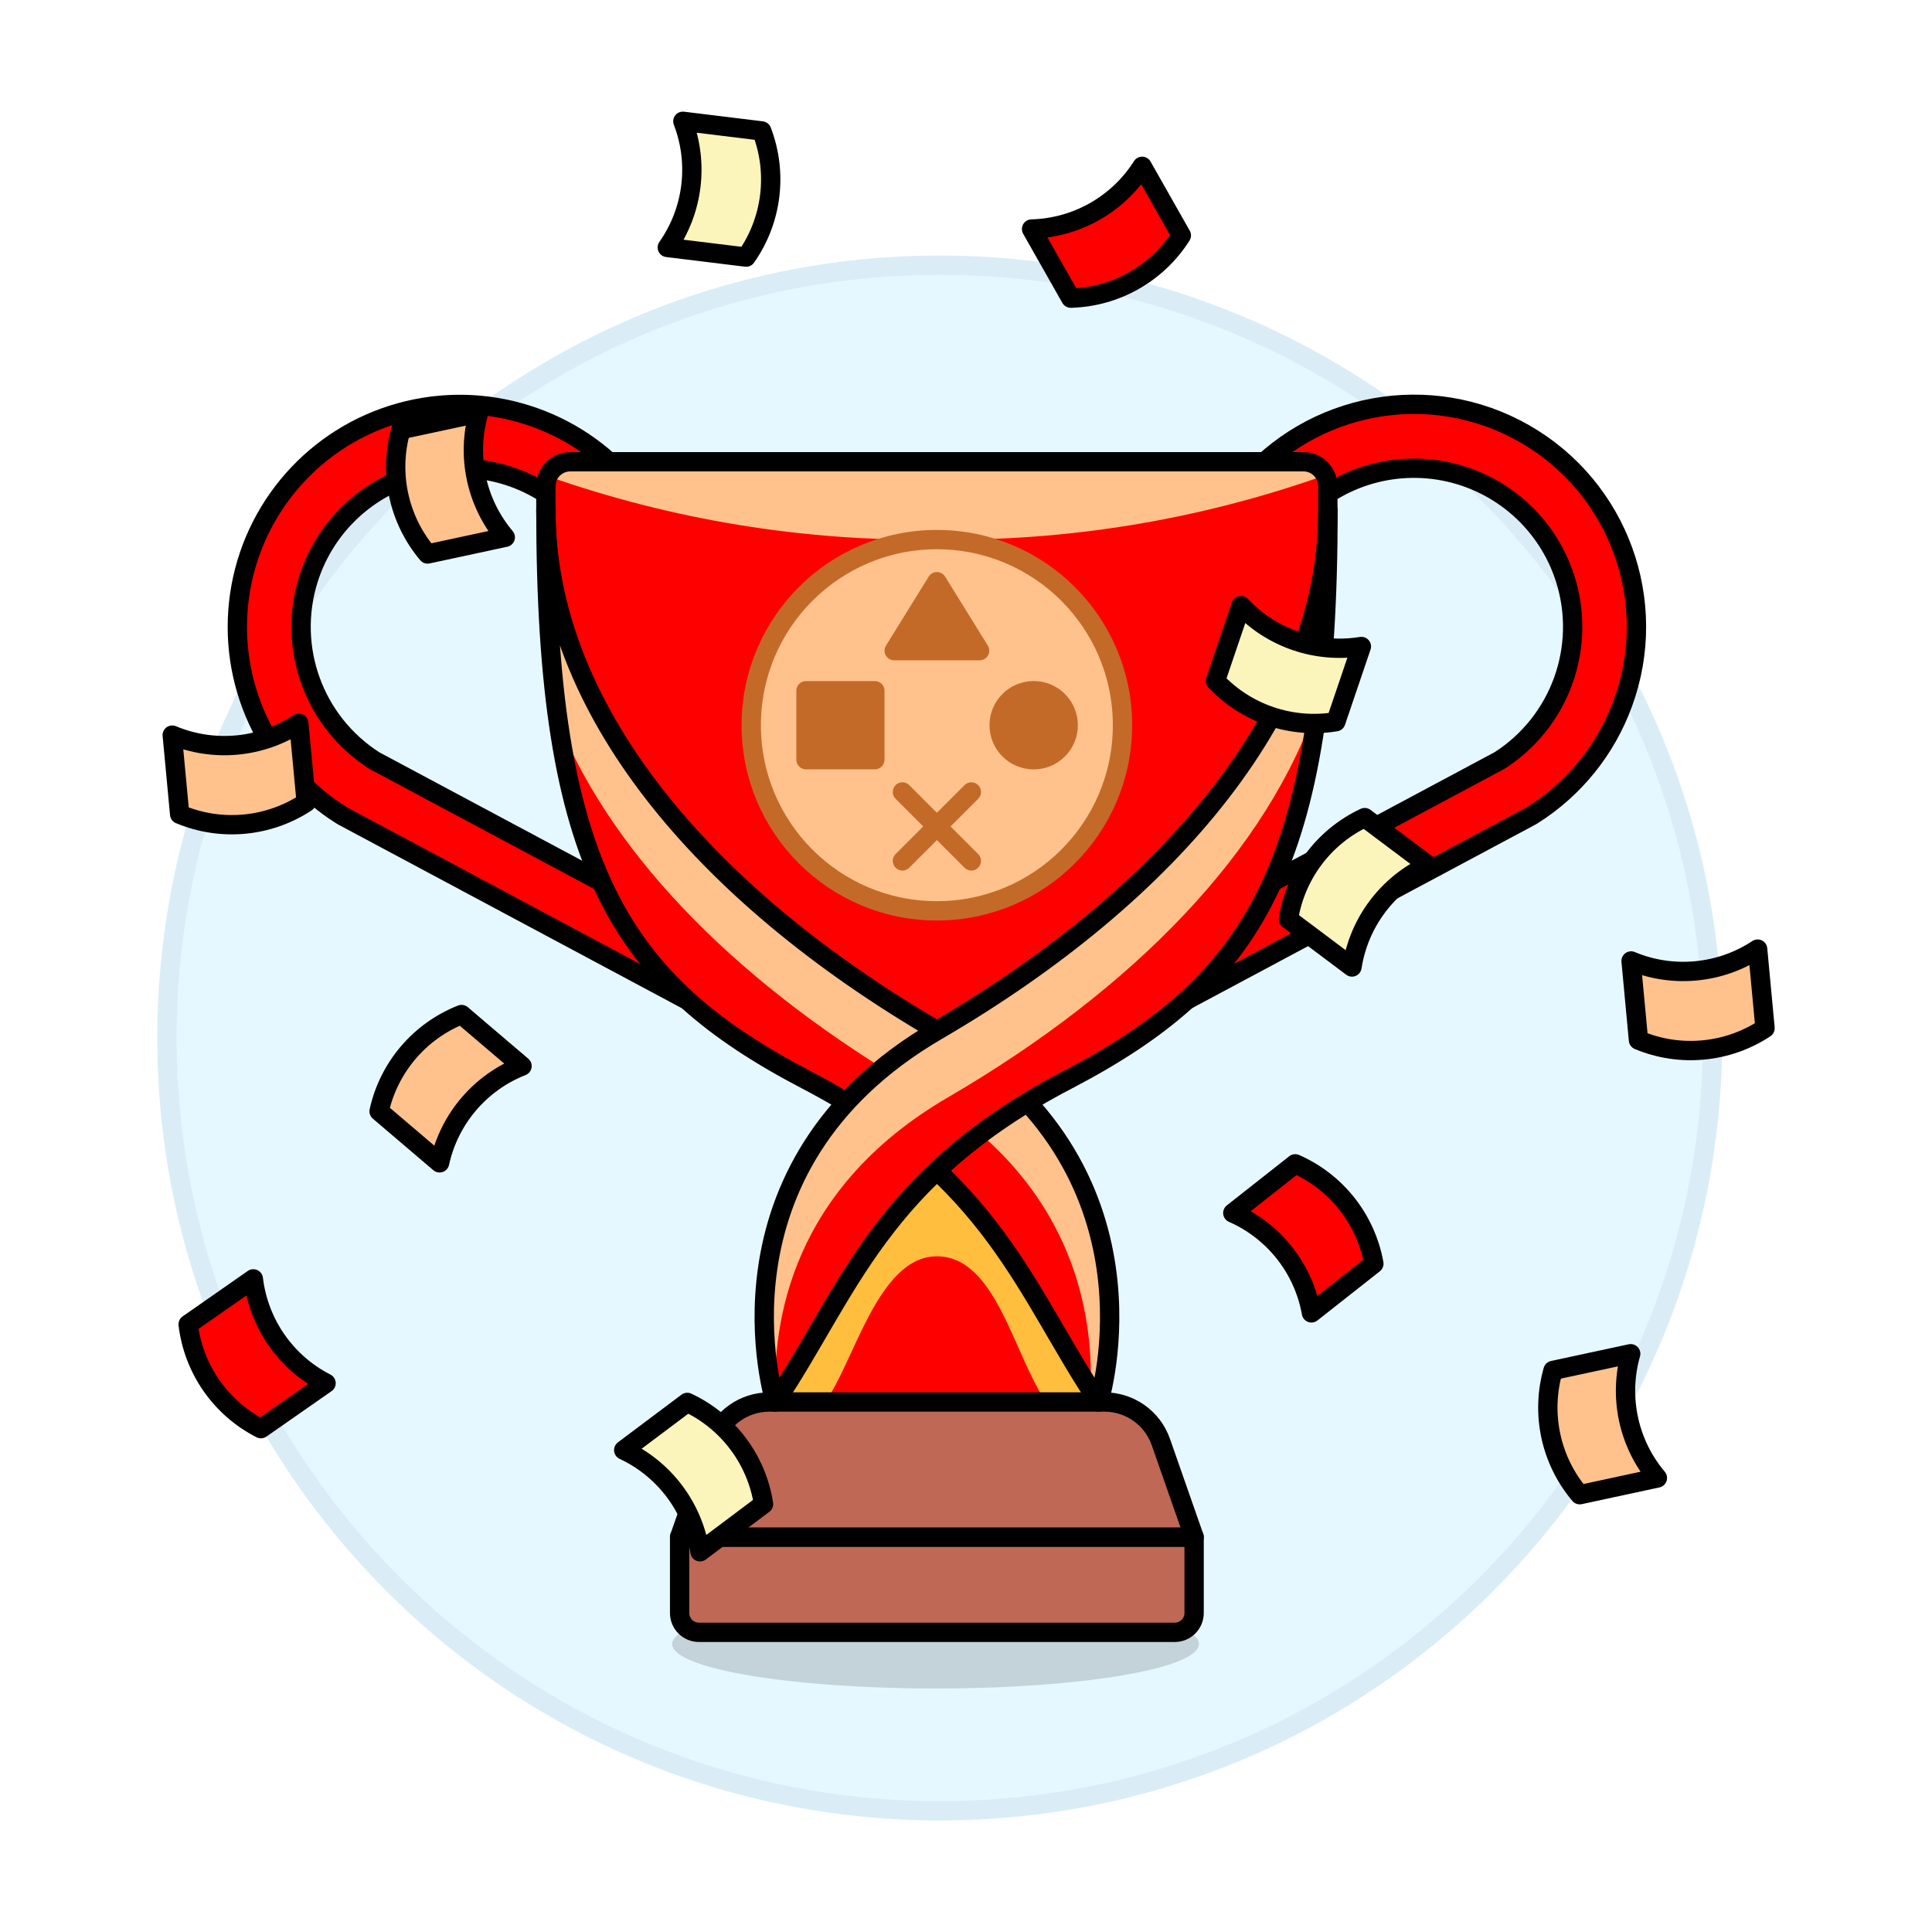
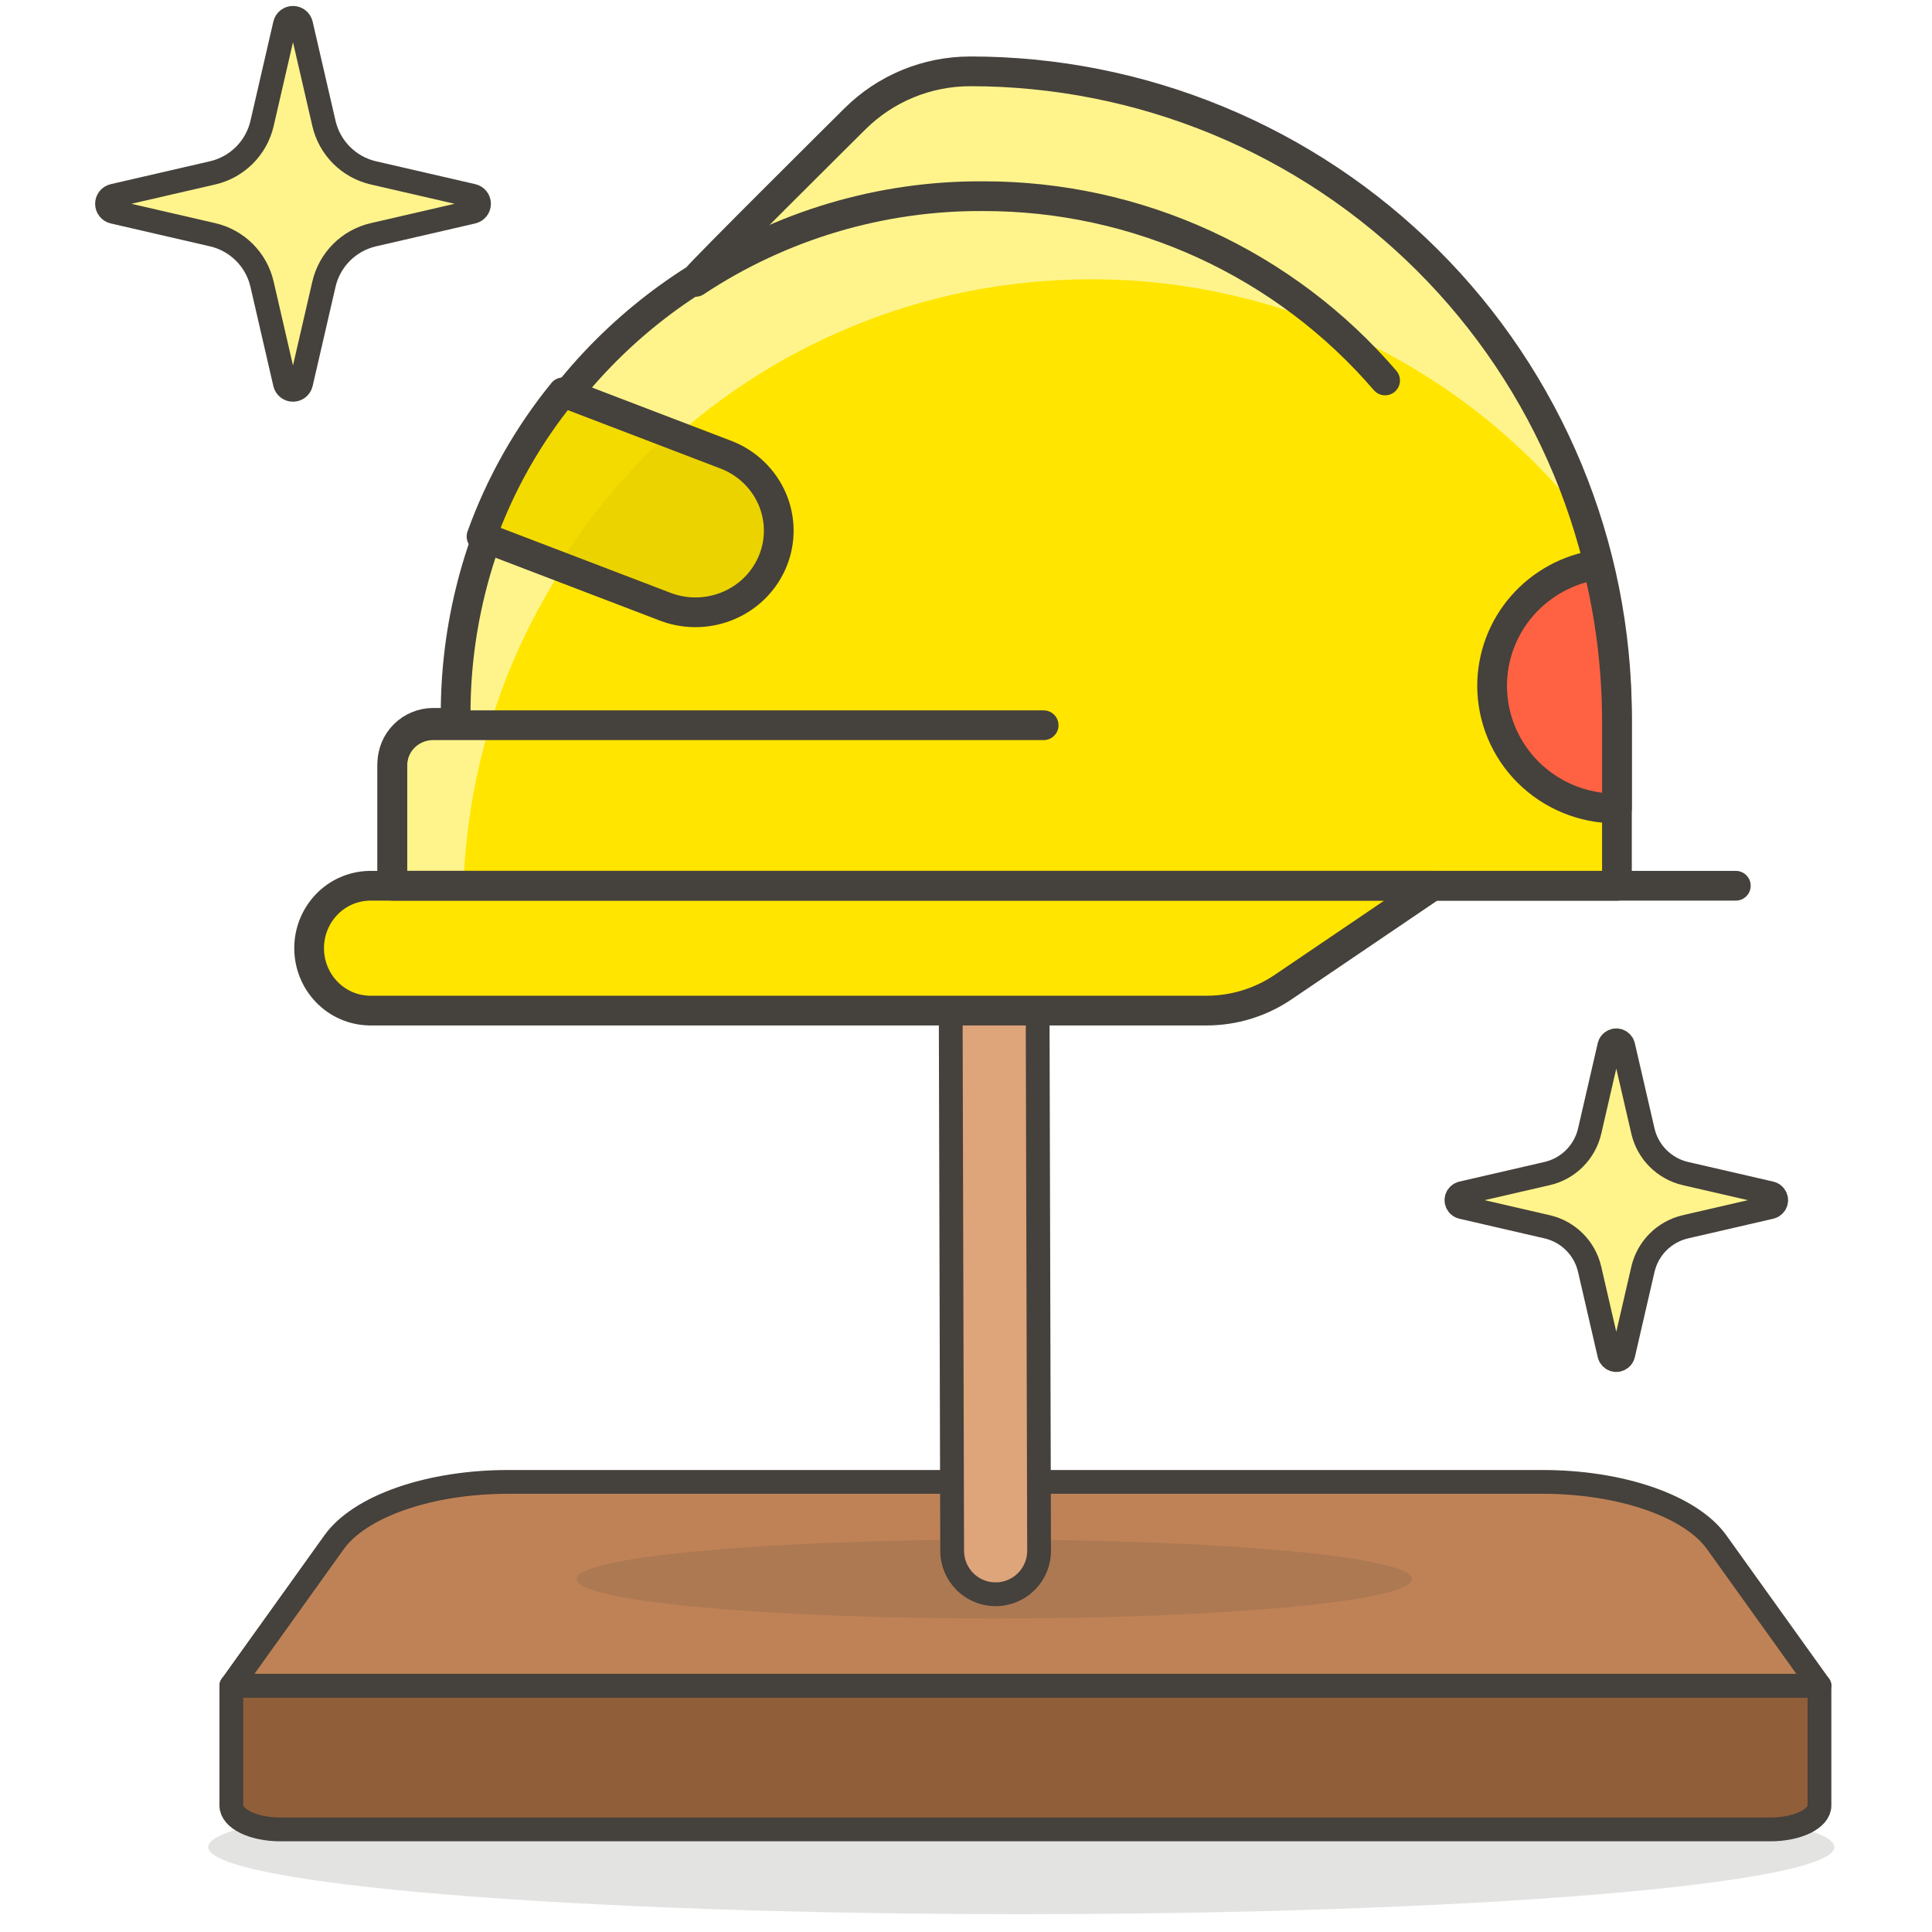
- <svg xmlns="http://www.w3.org/2000/svg" fill="none" viewBox="0 0 100 100" height="16" width="16">
-   <path fill="#e5f8ff" stroke="#DAEDF7" stroke-miterlimit="10" d="M48.642 93.726c22.091 0 40-17.909 40-40s-17.909-40-40-40-40 17.909-40 40 17.909 40 40 40Z" />
-   <path fill="#ff0000" stroke="#000000" stroke-linecap="round" stroke-linejoin="round" d="M48.5 58.451a1.65 1.65 0 0 1-.778-3.105l29.891-15.98a8.217 8.217 0 0 0 3.405-9.4 8.216 8.216 0 0 0-14.171-2.741L65.4 28.978a1.651 1.651 0 0 1-2.546-2.1l1.446-1.757a11.514 11.514 0 0 1 19.699 11.281 11.517 11.517 0 0 1-4.675 5.786c-.033.021-.068.04-.1.059L49.276 58.256a1.642 1.642 0 0 1-.776.195v0Z" />
-   <path fill="#ff0000" stroke="#000000" stroke-linecap="round" stroke-linejoin="round" d="M48.485 58.451a1.65 1.65 0 0 0 .779-3.105l-29.891-15.98a8.218 8.218 0 0 1-3.406-9.4 8.215 8.215 0 0 1 14.171-2.741l1.45 1.757a1.65 1.65 0 0 0 2.545-2.1l-1.449-1.758A11.514 11.514 0 1 0 17.66 42.188l.1.059 29.948 16.009c.239.128.506.195.777.195v0Z" />
-   <path fill="#ff0000" d="M48.492 55.373c-11.176 0-20.237-17.777-20.237-28.953v-1.262a1.262 1.262 0 0 1 1.262-1.258h37.95a1.262 1.262 0 0 1 1.262 1.262v1.258c0 11.18-9.06 28.953-20.237 28.953Z" />
-   <path fill="#ffc28c" d="M28.361 24.652a1.263 1.263 0 0 1 1.156-.756h37.95a1.262 1.262 0 0 1 1.131.7 57.833 57.833 0 0 1-20.176 3.332 58.199 58.199 0 0 1-20.058-3.276" />
-   <path fill="#000000" d="M48.423 87.396c7.53 0 13.634-1.03 13.634-2.302 0-1.271-6.104-2.302-13.634-2.302s-13.634 1.03-13.634 2.302c0 1.271 6.104 2.302 13.634 2.302Z" opacity=".15" />
-   <path fill="#ffbe3d" d="M48.492 58.132c-3.357.556-8.487 10.844-8.487 14.436h16.974s-5.13-14.992-8.487-14.436Z" />
-   <path fill="#ff0000" d="M48.492 65.028c-3.069 0-4.313 5.6-5.794 7.54h11.449c-1.691-2.45-2.586-7.54-5.655-7.54Z" />
-   <path fill="#bf6856" stroke="#000000" stroke-linecap="round" stroke-linejoin="round" d="M60.807 84.489h-24.63a1 1 0 0 1-1-1v-3.93h26.63v3.93a1 1 0 0 1-1 1Z" />
-   <path fill="#bf6856" stroke="#000000" stroke-linecap="round" stroke-linejoin="round" d="M61.807 79.559h-26.63l1.723-4.922a3.09 3.09 0 0 1 2.916-2.069h17.353a3.09 3.09 0 0 1 2.916 2.069l1.722 4.922Z" />
-   <path stroke="#000000" stroke-linecap="round" stroke-linejoin="round" d="M48.492 55.373c-11.176 0-20.237-17.777-20.237-28.953v-1.262a1.262 1.262 0 0 1 1.262-1.258h37.95a1.262 1.262 0 0 1 1.262 1.262v1.258c0 11.18-9.06 28.953-20.237 28.953Z" />
-   <path fill="#ff0000" d="M56.873 72.568s3.81-12.123-8.381-19.228c-12.191-7.105-20.237-16.765-20.237-26.92 0 18.448 3.84 24.443 13.515 29.49 9.675 5.047 11.318 11.022 15.103 16.658Z" />
-   <path fill="#ffc28c" stroke="#c46a29" stroke-miterlimit="10" d="M48.492 47.145a9.608 9.608 0 1 0 0-19.216 9.608 9.608 0 0 0 0 19.216Z" />
-   <path fill="#c46a29" stroke="#c46a29" stroke-linecap="round" stroke-linejoin="round" d="M53.503 39.324a1.787 1.787 0 1 0 0-3.574 1.787 1.787 0 0 0 0 3.574Z" />
-   <path fill="#c46a29" stroke="#c46a29" stroke-linecap="round" stroke-linejoin="round" d="M45.282 35.752h-3.564v3.569h3.564v-3.569Z" />
-   <path fill="#c46a29" stroke="#c46a29" stroke-linecap="round" stroke-linejoin="round" d="M50.704 33.679h-4.421l2.211-3.569 2.21 3.569Z" />
-   <path stroke="#c46a29" stroke-linecap="round" stroke-linejoin="round" d="m46.71 40.992 3.567 3.567" />
-   <path stroke="#c46a29" stroke-linecap="round" stroke-linejoin="round" d="m50.277 40.992-3.567 3.567" />
-   <path fill="#ffc28c" d="M56.873 72.568s3.81-12.123-8.381-19.228c-12.191-7.105-20.237-16.765-20.237-26.92a79.088 79.088 0 0 0 .645 10.942c2.923 7.183 9.64 13.8 18.619 19.038 7.936 4.624 9.09 11.373 8.93 15.523l.424.645Z" />
-   <path stroke="#000000" stroke-linecap="round" stroke-linejoin="round" d="M56.873 72.568s3.81-12.123-8.381-19.228c-12.191-7.105-20.237-16.765-20.237-26.92 0 18.448 3.84 24.443 13.515 29.49 9.675 5.047 11.318 11.022 15.103 16.658Z" />
-   <path fill="#ff0000" d="M40.12 72.568S36.311 60.445 48.5 53.34c12.189-7.105 20.238-16.765 20.238-26.92 0 18.448-3.84 24.443-13.515 29.49-9.675 5.047-11.318 11.022-15.103 16.658Z" />
-   <path fill="#ffc28c" d="M49.065 56.8C58.678 51.2 65.694 44 68.24 36.233a83.9 83.9 0 0 0 .5-9.813c0 10.155-8.047 19.815-20.237 26.92-12.19 7.105-8.383 19.228-8.383 19.228l.024-.038C39.939 68.4 41 61.5 49.065 56.8Z" />
-   <path stroke="#000000" stroke-linecap="round" stroke-linejoin="round" d="M40.12 72.568S36.311 60.445 48.5 53.34c12.189-7.105 20.238-16.765 20.238-26.92 0 18.448-3.84 24.443-13.515 29.49-9.675 5.047-11.318 11.022-15.103 16.658Z" />
-   <path fill="#ff0000" stroke="#000000" stroke-linecap="round" stroke-linejoin="round" d="M61.146 12.186a6.992 6.992 0 0 1-5.724 3.246l-2.028-3.578a6.988 6.988 0 0 0 5.723-3.245l2.029 3.577Z" />
-   <path fill="#fcf5bb" stroke="#000000" stroke-linecap="round" stroke-linejoin="round" d="M39.426 6.777a6.992 6.992 0 0 1-.806 6.531l-4.081-.5a6.99 6.99 0 0 0 .806-6.53l4.081.499Z" />
-   <path fill="#ffc28c" stroke="#000000" stroke-linecap="round" stroke-linejoin="round" d="M22.133 28.674a6.992 6.992 0 0 1-1.383-6.433l4.021-.864a6.993 6.993 0 0 0 1.382 6.433l-4.02.864Z" />
-   <path fill="#ffc28c" stroke="#000000" stroke-linecap="round" stroke-linejoin="round" d="M81.767 77.366a6.988 6.988 0 0 1-1.382-6.433l4.02-.864a7 7 0 0 0 1.382 6.431l-4.02.866Z" />
-   <path fill="#fcf5bb" stroke="#000000" stroke-linecap="round" stroke-linejoin="round" d="M35.572 72.589a6.992 6.992 0 0 1 3.949 5.263l-3.29 2.468a6.991 6.991 0 0 0-3.948-5.263l3.289-2.468Z" />
-   <path fill="#fcf5bb" stroke="#000000" stroke-linecap="round" stroke-linejoin="round" d="M70.637 42.319a6.993 6.993 0 0 0-3.948 5.264l3.289 2.468a6.993 6.993 0 0 1 3.949-5.264l-3.29-2.468Z" />
-   <path fill="#ff0000" stroke="#000000" stroke-linecap="round" stroke-linejoin="round" d="M67.04 60.24a6.99 6.99 0 0 1 4.071 5.169l-3.231 2.545a6.99 6.99 0 0 0-4.07-5.17l3.23-2.544Z" />
-   <path fill="#ff0000" stroke="#000000" stroke-linecap="round" stroke-linejoin="round" d="M9.739 68.547a6.991 6.991 0 0 0 3.765 5.4l3.373-2.353a6.991 6.991 0 0 1-3.765-5.4l-3.373 2.353Z" />
-   <path fill="#ffc28c" stroke="#000000" stroke-linecap="round" stroke-linejoin="round" d="M15.85 41.531a6.99 6.99 0 0 1-6.551.613l-.384-4.094a6.99 6.99 0 0 0 6.551-.614l.384 4.095Z" />
-   <path fill="#ffc28c" stroke="#000000" stroke-linecap="round" stroke-linejoin="round" d="M91.358 53.221a6.99 6.99 0 0 1-6.551.613l-.383-4.094a6.99 6.99 0 0 0 6.551-.614l.383 4.095Z" />
-   <path fill="#fcf5bb" stroke="#000000" stroke-linecap="round" stroke-linejoin="round" d="M69.143 37.356a6.992 6.992 0 0 1-6.23-2.115l1.321-3.894a6.999 6.999 0 0 0 6.231 2.115l-1.322 3.894Z" />
-   <path fill="#ffc28c" stroke="#000000" stroke-linecap="round" stroke-linejoin="round" d="M19.622 57.521a7 7 0 0 1 4.267-5.009l3.131 2.667a6.991 6.991 0 0 0-4.267 5.009l-3.131-2.667Z" />
+ <svg xmlns="http://www.w3.org/2000/svg" width="325" height="325" fill="none">
+   <path fill="#45413C" d="M35.025 310.71c0 1.483 3.538 2.951 10.411 4.321 6.874 1.369 16.949 2.614 29.65 3.662 12.7 1.049 27.777 1.88 44.371 2.448 16.595.567 34.38.859 52.341.859 17.962 0 35.747-.292 52.341-.859 16.594-.568 31.672-1.399 44.372-2.448 12.701-1.048 22.776-2.293 29.649-3.662 6.874-1.37 10.411-2.838 10.411-4.321 0-1.483-3.537-2.951-10.411-4.32-6.873-1.37-16.948-2.615-29.649-3.663-12.7-1.048-27.778-1.88-44.372-2.447-16.594-.568-34.379-.86-52.341-.86-17.961 0-35.746.292-52.341.86-16.594.567-31.671 1.399-44.372 2.447-12.7 1.048-22.775 2.293-29.649 3.663-6.873 1.369-10.41 2.837-10.41 4.32Z" opacity=".15" />
+   <path fill="#915E3A" stroke="#45413C" stroke-linecap="round" stroke-linejoin="round" stroke-width="4" d="M297.857 307.74H47.129c-2.178 0-4.266-.423-5.806-1.175-1.54-.753-2.405-1.774-2.405-2.838v-20.164h267.15v20.164c0 1.064-.865 2.085-2.405 2.838-1.54.752-3.628 1.175-5.806 1.175Z" />
+   <path fill="#BF8256" stroke="#45413C" stroke-linecap="round" stroke-linejoin="round" stroke-width="4" d="M306.068 283.563H38.918l17.283-24.133c2.123-2.965 6.079-5.534 11.32-7.352 5.241-1.818 11.509-2.794 17.935-2.794h174.066c6.426 0 12.694.976 17.935 2.794 5.241 1.818 9.197 4.387 11.319 7.352l17.292 24.133Z" />
+   <path fill="#DEA47A" d="M181.209 64.38a14.62 14.62 0 0 1-17.429 14.379 14.621 14.621 0 0 1-11.514-11.452A14.619 14.619 0 0 1 166.55 49.8a14.62 14.62 0 0 1 14.659 14.58Z" />
+   <path stroke="#45413C" stroke-linecap="round" stroke-linejoin="round" stroke-width="4" d="M181.209 64.38a14.62 14.62 0 0 1-17.429 14.379 14.621 14.621 0 0 1-11.514-11.452A14.619 14.619 0 0 1 166.55 49.8a14.62 14.62 0 0 1 14.659 14.58Z" />
+   <path fill="#45413C" d="M97.002 265.633c-.067.869 1.7 1.73 5.2 2.535 3.501.804 8.665 1.536 15.195 2.152 6.531.617 14.298 1.106 22.855 1.44a700.01 700.01 0 0 0 27.004.506c9.269 0 18.447-.172 27.004-.506 8.557-.334 16.325-.823 22.855-1.44 6.531-.616 11.695-1.348 15.195-2.152 3.501-.805 5.268-1.666 5.201-2.535.067-.869-1.7-1.73-5.201-2.535-3.5-.804-8.664-1.536-15.195-2.152-6.53-.617-14.298-1.106-22.855-1.44a699.972 699.972 0 0 0-27.004-.506c-9.269 0-18.446.172-27.004.506-8.557.334-16.324.823-22.855 1.44-6.53.616-11.694 1.348-15.195 2.152-3.5.805-5.267 1.666-5.2 2.535Z" opacity=".15" />
+   <path fill="#DEA47A" stroke="#45413C" stroke-linecap="round" stroke-linejoin="round" stroke-width="4" d="M174.795 260.927a7.314 7.314 0 0 1-12.437 5.165 7.315 7.315 0 0 1-2.187-5.114l-.476-177.646 14.619-.04.481 177.635Z" />
+   <path fill="#FFE500" d="M163.203 12.004a27.5 27.5 0 0 0-19.418 8.022c-.78.778-26.082 25.885-26.657 26.836a86.561 86.561 0 0 0-30.067 32.07 86.306 86.306 0 0 0-10.4 42.666h-3.8a6.872 6.872 0 0 0-4.852 2.007A6.84 6.84 0 0 0 66 128.446V149h206v-28.474a108.296 108.296 0 0 0-8.277-41.534A108.51 108.51 0 0 0 240.14 43.78a108.79 108.79 0 0 0-35.298-23.524A109 109 0 0 0 163.207 12l-.004.004Z" />
+   <path fill="#FFF48C" d="M183.545 46.98A105.522 105.522 0 0 1 266 86.594 108.51 108.51 0 0 0 162.967 12a27.4 27.4 0 0 0-19.371 8.022c-.778.778-26.019 25.882-26.592 26.837a86.474 86.474 0 0 0-40.37 74.739h-3.79A6.847 6.847 0 0 0 66 128.445V149h11.954a105.701 105.701 0 0 1 105.59-102.02Z" />
+   <path stroke="#45413C" stroke-linecap="round" stroke-linejoin="round" stroke-width="5" d="M163.203 12.004a27.5 27.5 0 0 0-19.418 8.022c-.78.778-26.082 25.885-26.657 26.836a86.561 86.561 0 0 0-30.067 32.07 86.306 86.306 0 0 0-10.4 42.666h-3.8a6.872 6.872 0 0 0-4.852 2.007A6.84 6.84 0 0 0 66 128.446V149h206v-28.474a108.296 108.296 0 0 0-8.277-41.534A108.51 108.51 0 0 0 240.14 43.78a108.79 108.79 0 0 0-35.298-23.524A109 109 0 0 0 163.207 12l-.004.004Z" />
+   <path fill="#FFE500" stroke="#45413C" stroke-linecap="round" stroke-linejoin="round" stroke-width="5" d="M62.12 149.004a10.239 10.239 0 0 0-7.168 3.146A10.596 10.596 0 0 0 52 159.502c0 2.749 1.06 5.389 2.952 7.352A10.239 10.239 0 0 0 62.12 170h140.876a22.958 22.958 0 0 0 12.89-3.974L241 149l-178.88.004Z" />
+   <path stroke="#45413C" stroke-linecap="round" stroke-linejoin="round" stroke-width="5" d="M292 149H66v-20.247c0-.887.176-1.765.52-2.584a6.747 6.747 0 0 1 1.485-2.191 6.867 6.867 0 0 1 2.222-1.464 6.945 6.945 0 0 1 2.622-.514h102.713M117 47.419a86.627 86.627 0 0 1 48.424-14.417A88.906 88.906 0 0 1 202.59 41.1 89.125 89.125 0 0 1 233 64" />
+   <path fill="#FF6242" stroke="#45413C" stroke-linecap="round" stroke-linejoin="round" stroke-width="5" d="M251 115.347c.001 2.713.54 5.399 1.587 7.905a20.641 20.641 0 0 0 4.517 6.7 20.857 20.857 0 0 0 6.759 4.477 20.971 20.971 0 0 0 7.972 1.571H272v-14.973A108.938 108.938 0 0 0 268.741 95a20.822 20.822 0 0 0-12.68 6.906A20.503 20.503 0 0 0 251 115.347Z" />
+   <path fill="#EBD300" d="m81 90.242 31.17 11.922a14.278 14.278 0 0 0 10.581-.38c3.34-1.477 5.957-4.178 7.29-7.524a13.48 13.48 0 0 0-.161-10.374c-1.436-3.304-4.136-5.925-7.52-7.303L94.7 66A82.683 82.683 0 0 0 81 90.242Z" />
+   <path fill="#F3DB00" d="M94.442 65A85.605 85.605 0 0 0 81 89.813L93.993 95A108.088 108.088 0 0 1 113 72.415L94.442 65Z" />
+   <path stroke="#45413C" stroke-linecap="round" stroke-linejoin="round" stroke-width="5" d="m81 90.242 31.17 11.922a14.278 14.278 0 0 0 10.581-.38c3.34-1.477 5.957-4.178 7.29-7.524a13.48 13.48 0 0 0-.161-10.374c-1.436-3.304-4.136-5.925-7.52-7.303L94.7 66A82.683 82.683 0 0 0 81 90.242Z" />
+   <path fill="#FFF48C" stroke="#45413C" stroke-linecap="round" stroke-linejoin="round" stroke-width="4" d="M276.369 213.529a9.554 9.554 0 0 1 7.16-7.16l14.363-3.315a1.2 1.2 0 0 0 .649-1.899 1.2 1.2 0 0 0-.649-.428l-14.367-3.311a9.554 9.554 0 0 1-7.156-7.16l-3.315-14.355a1.2 1.2 0 0 0-1.899-.649 1.2 1.2 0 0 0-.428.649l-3.311 14.355a9.546 9.546 0 0 1-7.16 7.16l-14.355 3.311a1.2 1.2 0 0 0-.649 1.899 1.2 1.2 0 0 0 .649.428l14.355 3.315a9.537 9.537 0 0 1 7.156 7.16l3.315 14.363a1.2 1.2 0 0 0 1.899.649 1.2 1.2 0 0 0 .428-.649l3.315-14.363ZM54.492 47.809a11.095 11.095 0 0 1 8.32-8.32l16.694-3.853a1.39 1.39 0 0 0 0-2.707l-16.693-3.848a11.103 11.103 0 0 1-8.32-8.32L50.64 4.075a1.39 1.39 0 0 0-2.707 0L44.085 20.76a11.107 11.107 0 0 1-8.32 8.321l-16.69 3.848a1.39 1.39 0 0 0 0 2.707l16.69 3.852a11.092 11.092 0 0 1 8.316 8.32l3.852 16.694a1.39 1.39 0 0 0 2.707 0l3.852-16.693Z" />
</svg>
